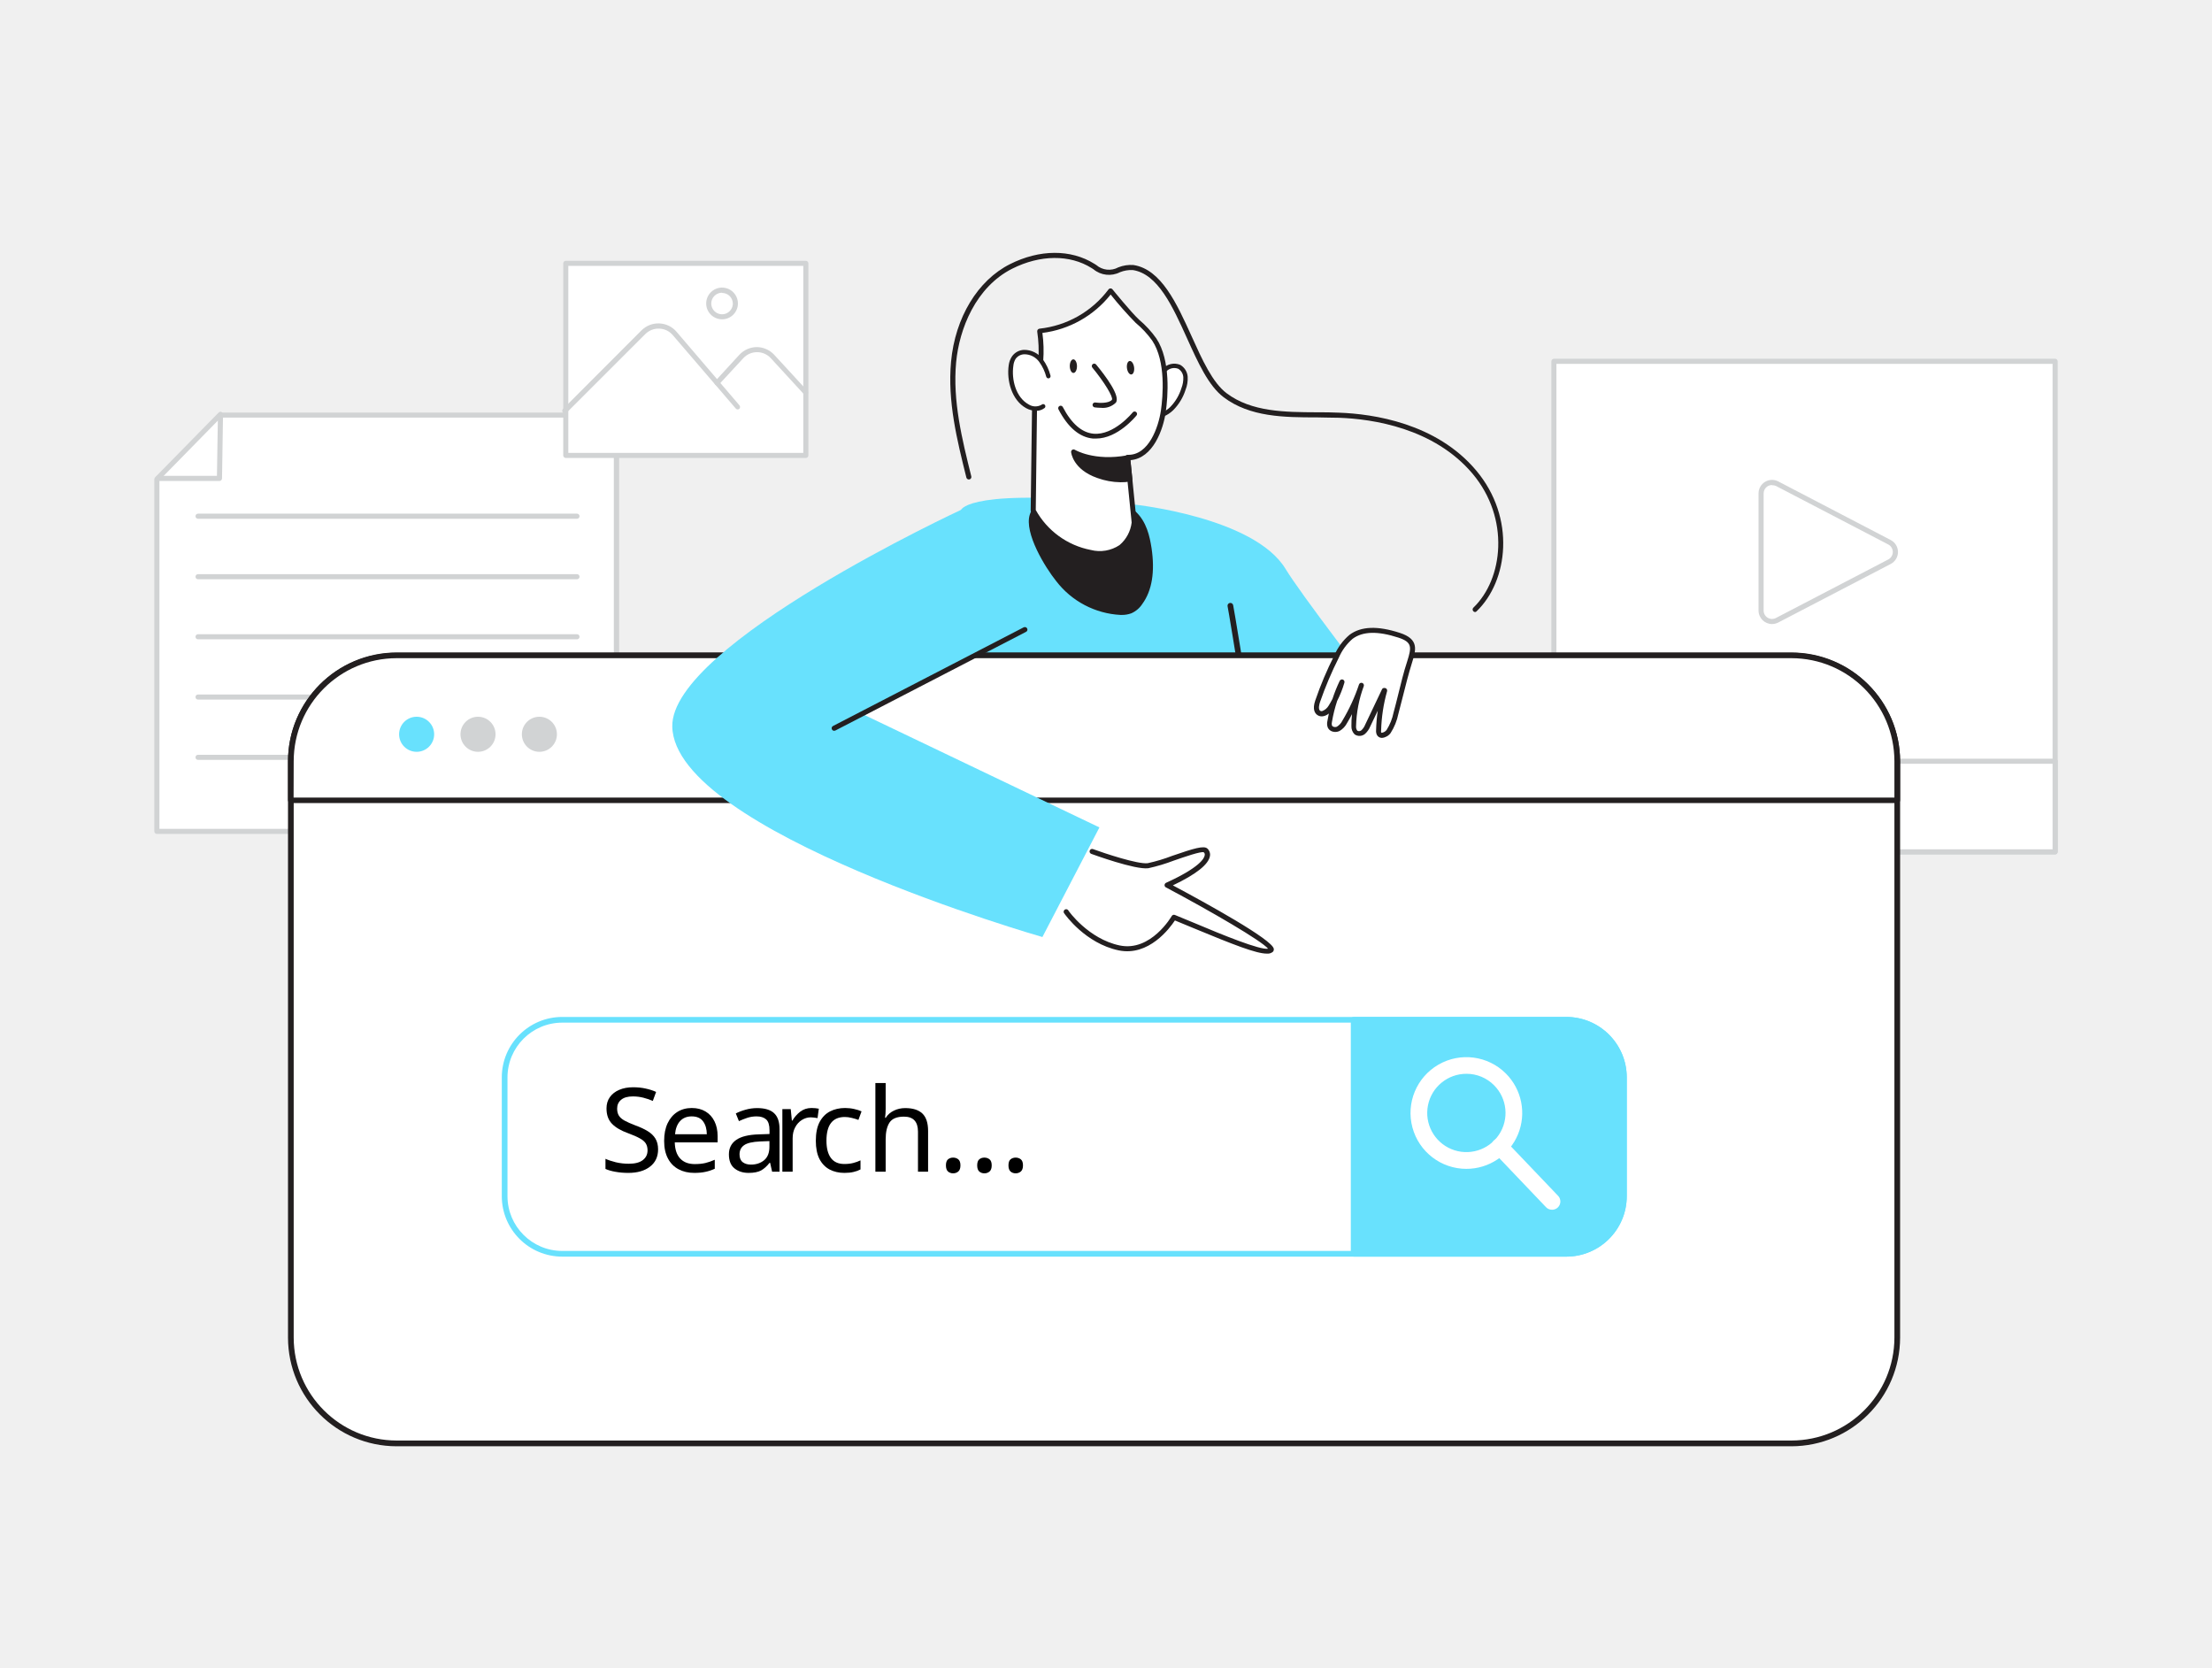
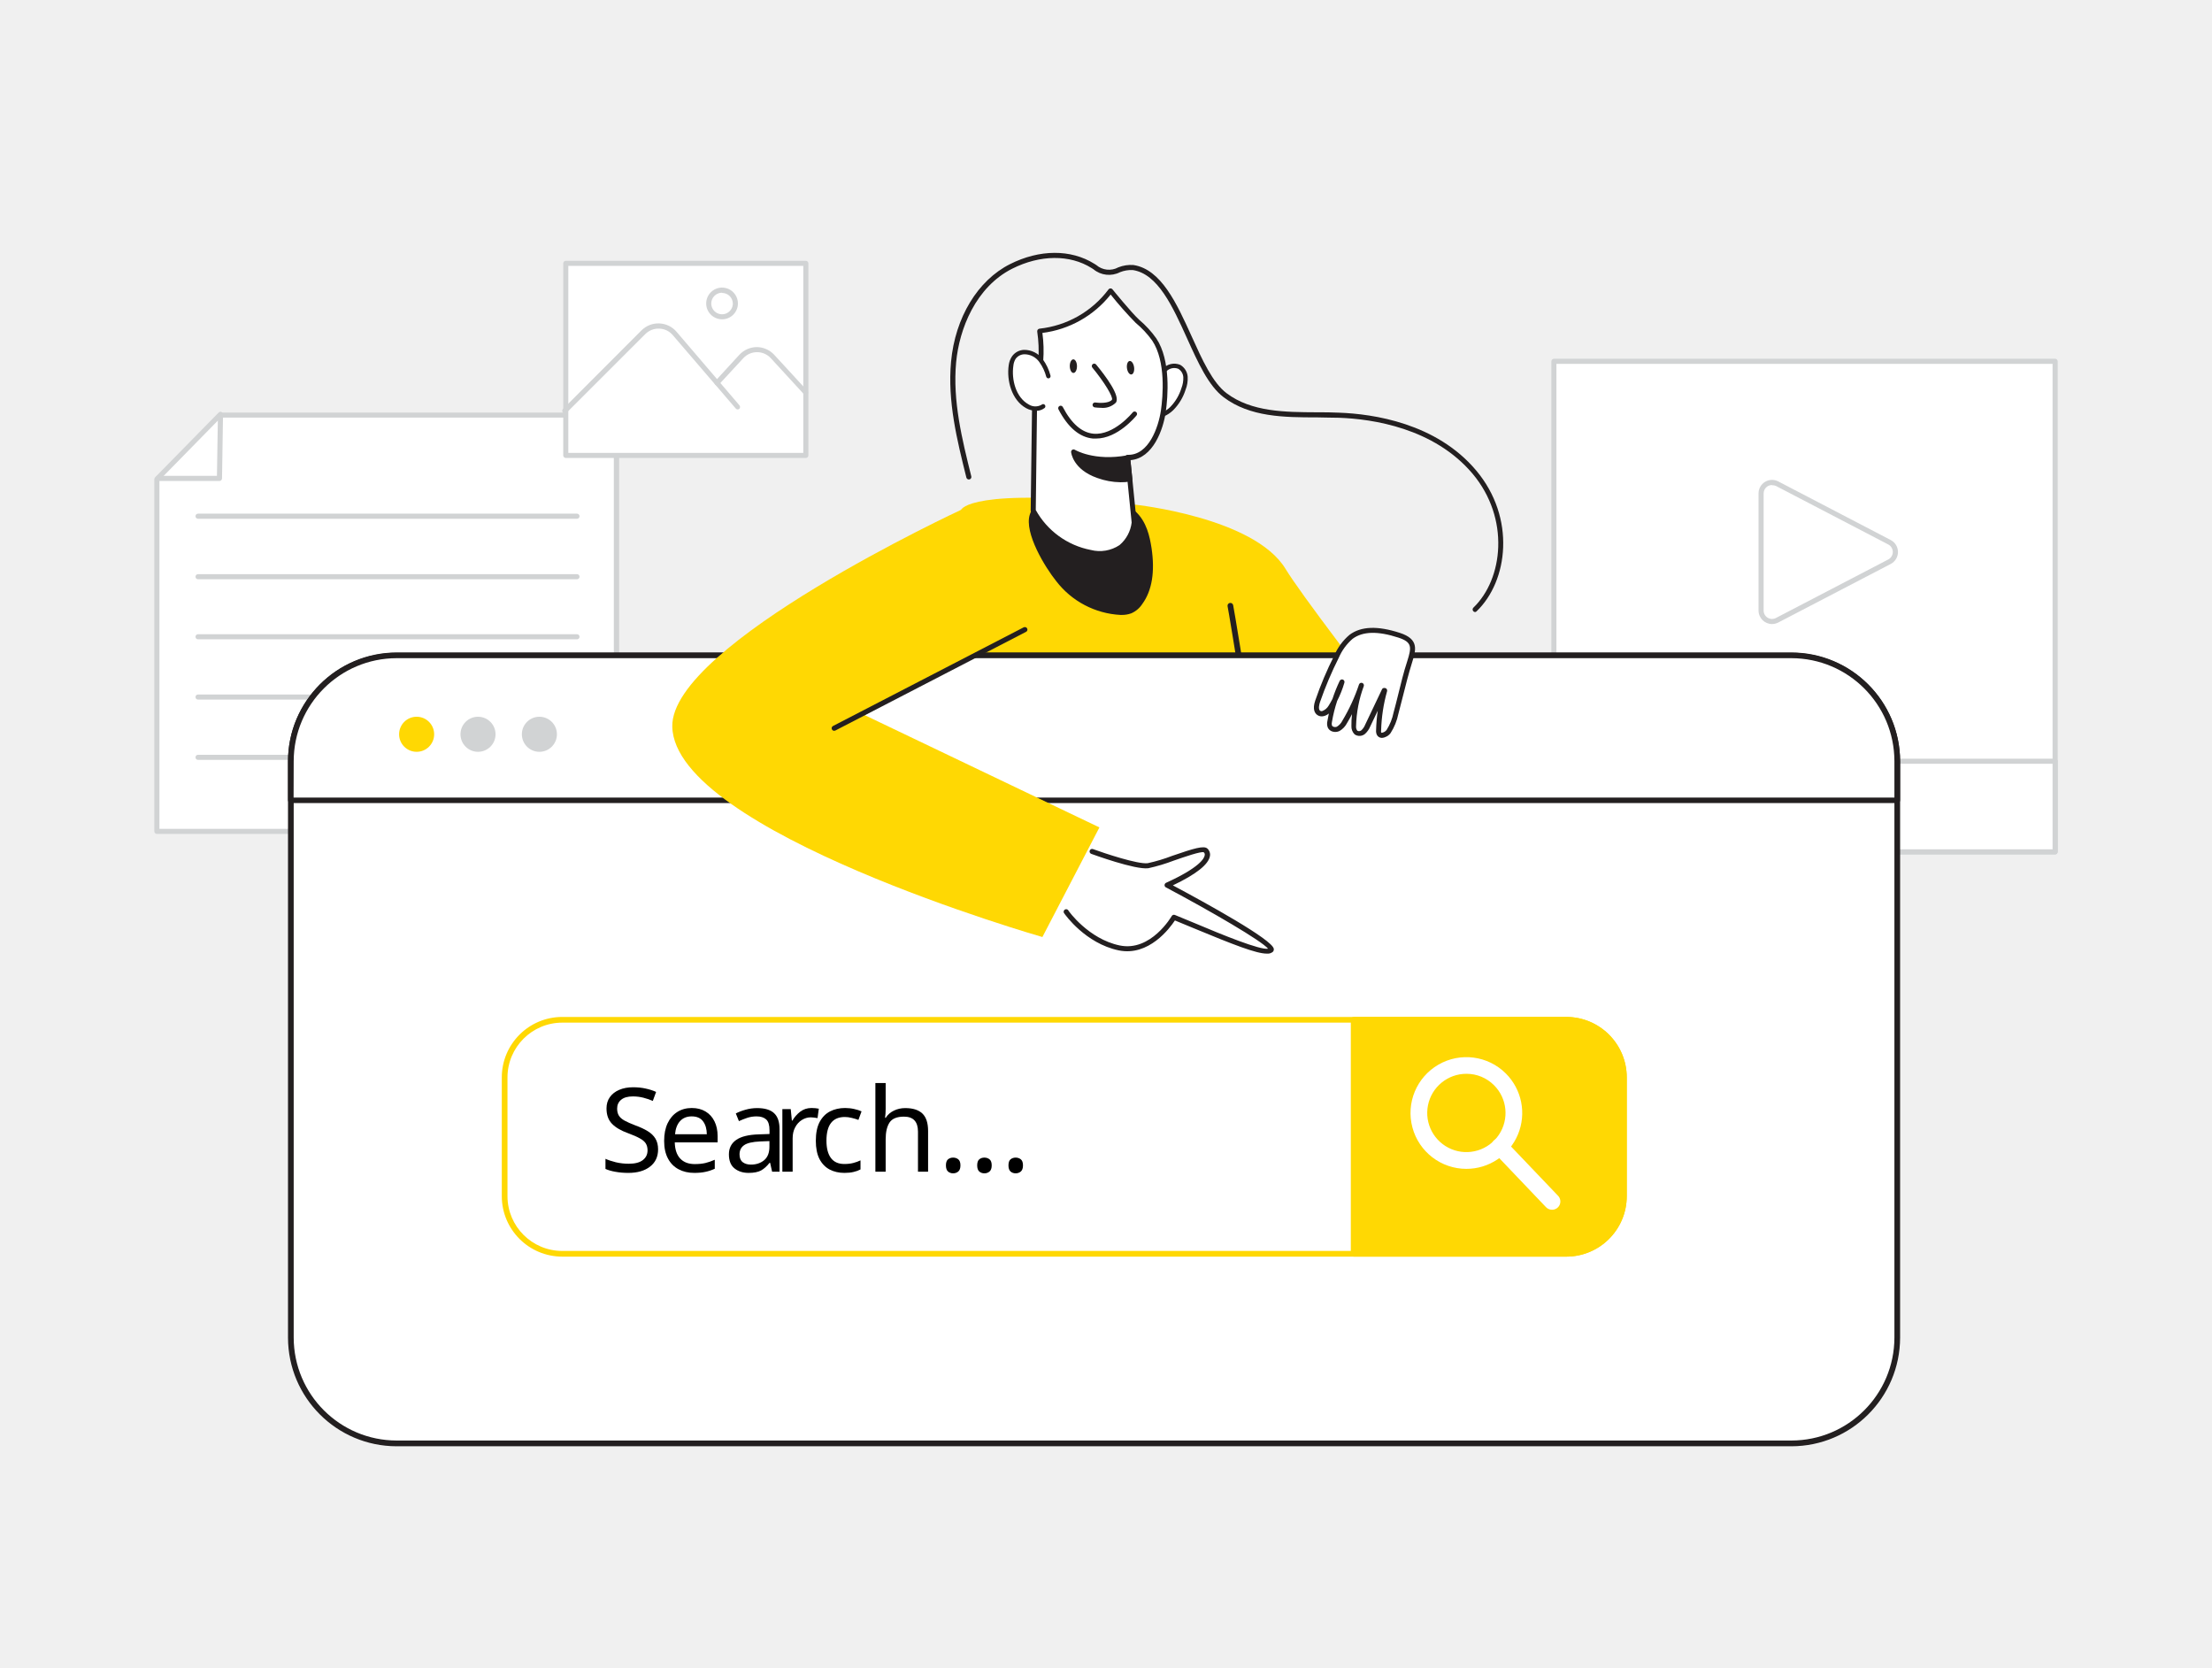
<svg xmlns="http://www.w3.org/2000/svg" viewBox="0 0 400 300" width="406" height="306" class="illustration styles_illustrationTablet__1DWOa">
  <g id="_018" data-name="018">
    <rect x="280.99" y="64.59" width="90.64" height="88.7" fill="#fff" />
    <path d="M371.63,153.75H281a.46.46,0,0,1-.46-.46V64.59a.46.46,0,0,1,.46-.46h90.64a.47.47,0,0,1,.46.46v88.7A.47.47,0,0,1,371.63,153.75Zm-90.18-.92h89.72V65.05H281.45Z" fill="#d1d3d4" />
    <rect x="280.99" y="136.9" width="90.64" height="16.39" fill="#fff" />
    <path d="M371.63,153.75H281a.46.46,0,0,1-.46-.46V136.9a.45.45,0,0,1,.46-.46h90.64a.46.46,0,0,1,.46.46v16.39A.47.47,0,0,1,371.63,153.75Zm-90.18-.92h89.72V137.36H281.45Z" fill="#d1d3d4" />
    <polygon points="111.5 149.59 28.37 149.59 28.37 85.9 39.73 74.31 111.5 74.31 111.5 149.59" fill="#fff" />
    <path d="M111.5,150.05H28.37a.46.46,0,0,1-.46-.46V85.9a.48.48,0,0,1,.13-.32L39.4,74a.47.47,0,0,1,.33-.14H111.5a.46.46,0,0,1,.46.46v75.28A.45.45,0,0,1,111.5,150.05Zm-82.67-.92H111V74.77H39.93L28.83,86.09Z" fill="#d1d3d4" />
    <path d="M104.34,93.06H35.81a.46.46,0,0,1,0-.92h68.53a.46.46,0,1,1,0,.92Z" fill="#d1d3d4" />
    <path d="M104.34,104H35.81a.46.46,0,1,1,0-.92h68.53a.46.46,0,1,1,0,.92Z" fill="#d1d3d4" />
    <path d="M104.34,114.86H35.81a.46.46,0,1,1,0-.92h68.53a.46.46,0,1,1,0,.92Z" fill="#d1d3d4" />
    <path d="M104.34,125.76H35.81a.46.46,0,0,1-.46-.46.45.45,0,0,1,.46-.46h68.53a.46.46,0,0,1,.47.46A.47.47,0,0,1,104.34,125.76Z" fill="#d1d3d4" />
    <path d="M104.34,136.66H35.81a.46.46,0,0,1-.46-.46.45.45,0,0,1,.46-.46h68.53a.46.46,0,0,1,.47.46A.47.47,0,0,1,104.34,136.66Z" fill="#d1d3d4" />
    <path d="M39.69,86.23H28.51a.47.47,0,0,1,0-.93H39.23l.18-11.13a.49.49,0,0,1,.47-.46.47.47,0,0,1,.45.47l-.18,11.59A.47.47,0,0,1,39.69,86.23Z" fill="#d1d3d4" />
-     <path d="M205.25,90.51s21.52,2.27,27.2,11.59,46.37,60.65,46.37,60.65l-107-.68s-5.56-58.26,2-70.67C173.89,91.4,175.37,87.24,205.25,90.51Z" fill="#68e1fd" />
+     <path d="M205.25,90.51s21.52,2.27,27.2,11.59,46.37,60.65,46.37,60.65l-107-.68s-5.56-58.26,2-70.67C173.89,91.4,175.37,87.24,205.25,90.51Z" fill="#ffd803" />
    <path d="M191.31,104.07A15.28,15.28,0,0,0,202.63,110a4.66,4.66,0,0,0,1.7-.22,4.21,4.21,0,0,0,1.83-1.54c2-2.76,2.09-6.46,1.58-9.82-.35-2.37-1-4.84-2.83-6.42-2.1-1.86-5.15-2-8-2.12s-9.29-.88-10.35,2.57C185.63,95.62,189.46,101.77,191.31,104.07Z" fill="#231f20" />
    <path d="M202.8,110.45h-.18A15.69,15.69,0,0,1,191,104.34h0c-2-2.48-5.81-8.69-4.79-12s6.41-3.1,9.63-2.93l1.16,0c3.11.09,6.09.33,8.23,2.23s2.68,4.68,3,6.68c.65,4.33.09,7.74-1.66,10.14a4.55,4.55,0,0,1-2,1.7A5,5,0,0,1,202.8,110.45Zm-11.15-6.66a14.81,14.81,0,0,0,11,5.78,4.22,4.22,0,0,0,1.55-.2,3.72,3.72,0,0,0,1.63-1.38c1.61-2.21,2.11-5.41,1.5-9.5-.28-1.87-.87-4.54-2.69-6.15s-4.73-1.92-7.68-2l-1.18,0c-3-.15-7.91-.4-8.74,2.31-.91,3,2.8,8.93,4.63,11.2Z" fill="#231f20" />
    <path d="M209.16,68.74a7.3,7.3,0,0,1,1.41-2.6,2.43,2.43,0,0,1,2.71-.64,2.28,2.28,0,0,1,1.13,1.84,5.07,5.07,0,0,1-.36,2.2,8.75,8.75,0,0,1-2.15,3.52,5.07,5.07,0,0,1-3.77,1.48" fill="#fff" />
    <path d="M208.42,75h-.32a.4.4,0,0,1-.36-.43.37.37,0,0,1,.42-.37,4.7,4.7,0,0,0,3.47-1.36,8.42,8.42,0,0,0,2-3.37,4.93,4.93,0,0,0,.35-2,1.91,1.91,0,0,0-.92-1.53,2,2,0,0,0-2.24.57,6.74,6.74,0,0,0-1.32,2.46.4.4,0,0,1-.75-.28,7.4,7.4,0,0,1,1.5-2.74,2.82,2.82,0,0,1,3.17-.72,2.72,2.72,0,0,1,1.35,2.15,5.54,5.54,0,0,1-.39,2.38,9.13,9.13,0,0,1-2.24,3.68A5.55,5.55,0,0,1,208.42,75Z" fill="#231f20" />
    <path d="M203.92,82l1.18,11.79s-.57,6.7-7.94,5.37a14.92,14.92,0,0,1-10.32-7.56s.28-21.14.27-21.15c0-.86,1.75-3.82.91-11.29a18.28,18.28,0,0,0,12.81-7.3s3.42,4.22,4.86,5.52a18.28,18.28,0,0,1,3,3.31c2.27,3.43,2.19,9,1.64,13C209.9,76.91,208,82.07,203.92,82Z" fill="#fff" />
    <path d="M199,99.78a11.07,11.07,0,0,1-1.92-.18,15.17,15.17,0,0,1-10.65-7.82.46.46,0,0,1-.05-.2s.28-21,.28-21.14a3.64,3.64,0,0,1,.24-1.14,23.71,23.71,0,0,0,.66-10.1.52.52,0,0,1,.1-.34.53.53,0,0,1,.31-.17,18,18,0,0,0,12.48-7.09.46.46,0,0,1,.74,0s3.41,4.2,4.8,5.47a18.32,18.32,0,0,1,3.11,3.38c2.66,4,2.08,10.63,1.71,13.28-.45,3.16-2.29,8.41-6.39,8.73l1.13,11.3A7.18,7.18,0,0,1,203,98.54,6.44,6.44,0,0,1,199,99.78Zm-11.7-8.3a14.52,14.52,0,0,0,9.94,7.22,6.47,6.47,0,0,0,5.21-.88,6.35,6.35,0,0,0,2.19-4.08L203.46,82a.52.52,0,0,1,.12-.36.5.5,0,0,1,.35-.14c3.8.11,5.55-5,6-8,.36-2.55.93-8.88-1.57-12.65a17.12,17.12,0,0,0-3-3.22,66.69,66.69,0,0,1-4.52-5.11,18.73,18.73,0,0,1-12.34,6.94,24.43,24.43,0,0,1-.74,10,4.18,4.18,0,0,0-.21.86S187.57,70.44,187.3,91.48Z" fill="#231f20" />
    <path d="M204.32,85.87a10.46,10.46,0,0,1-5.75-.6c-4.2-1.47-4.44-4.33-4.44-4.33s3.53,2.22,9.79,1Z" fill="#231f20" />
    <path d="M202.61,86.46a12.83,12.83,0,0,1-4.18-.77C194,84.14,193.7,81.1,193.69,81a.46.46,0,0,1,.21-.41.44.44,0,0,1,.47,0s3.48,2.11,9.47,1a.46.46,0,0,1,.34.08.45.45,0,0,1,.18.31l.39,3.8a.45.45,0,0,1-.14.45.49.49,0,0,1-.31.11A9.82,9.82,0,0,1,202.61,86.46Zm-7.77-4.69a6.25,6.25,0,0,0,3.88,3.09,10.84,10.84,0,0,0,5.12.63l-.31-3A16,16,0,0,1,194.84,81.77Z" fill="#231f20" />
    <path d="M197.84,65.49s4.36,5.28,3.56,6.35-3.39.68-3.39.68" fill="#fff" />
    <path d="M199.08,73a9.6,9.6,0,0,1-1.14-.08.46.46,0,0,1-.37-.51.45.45,0,0,1,.51-.37c.6.09,2.44.2,3-.5.25-.49-1.4-3.21-3.55-5.81a.44.44,0,0,1,.68-.56c1.71,2.07,4.45,5.72,3.57,6.9A3.34,3.34,0,0,1,199.08,73Z" fill="#231f20" />
    <ellipse cx="204.43" cy="65.76" rx="0.65" ry="1.23" transform="translate(-6.91 27.68) rotate(-7.62)" fill="#231f20" />
    <ellipse cx="194.1" cy="65.47" rx="0.65" ry="1.23" transform="translate(-0.75 2.27) rotate(-0.67)" fill="#231f20" />
    <path d="M189.53,67.28a8.43,8.43,0,0,0-1.32-2.81,3.74,3.74,0,0,0-3.06-1.55,2.42,2.42,0,0,0-1.87,1,3.43,3.43,0,0,0-.48,1.41c-.38,2.62.49,6,3,7.39a2.61,2.61,0,0,0,2.78,0" fill="#fff" />
    <path d="M187.32,73.54a3.79,3.79,0,0,1-1.75-.47c-2.62-1.44-3.57-5-3.16-7.8A3.73,3.73,0,0,1,183,63.7a2.79,2.79,0,0,1,2.17-1.18,4.15,4.15,0,0,1,3.4,1.71,8.73,8.73,0,0,1,1.39,2.93.4.4,0,0,1-.27.5.4.4,0,0,1-.49-.27,8.05,8.05,0,0,0-1.26-2.67,3.3,3.3,0,0,0-2.72-1.4,2,2,0,0,0-1.56.82,2.89,2.89,0,0,0-.41,1.24c-.37,2.52.45,5.73,2.75,7a2.26,2.26,0,0,0,2.35.07.4.4,0,1,1,.48.63A2.4,2.4,0,0,1,187.32,73.54Z" fill="#231f20" />
    <path d="M230.37,157.84a.52.52,0,0,1-.51-.43c-2.62-16.37-7.64-47.56-7.87-48.5a.51.51,0,0,1,.37-.62.52.52,0,0,1,.63.37c.3,1.22,7.58,46.65,7.89,48.58a.52.52,0,0,1-.43.59Z" fill="#231f20" />
    <polygon points="198.39 125.81 185.45 125.94 185.04 121.25 197.46 121.1 198.39 125.81" fill="#fff" />
    <path d="M343.09,136.9V241.12a19.14,19.14,0,0,1-19.15,19.13H71.73A19.12,19.12,0,0,1,52.6,241.12V136.9a19.13,19.13,0,0,1,19.13-19.14H323.94A19.15,19.15,0,0,1,343.09,136.9Z" fill="#fff" />
    <path d="M323.94,260.77H71.73a19.67,19.67,0,0,1-19.65-19.65V136.9a19.67,19.67,0,0,1,19.65-19.66H323.94A19.68,19.68,0,0,1,343.6,136.9V241.12A19.68,19.68,0,0,1,323.94,260.77ZM71.73,118.27A18.65,18.65,0,0,0,53.11,136.9V241.12a18.64,18.64,0,0,0,18.62,18.61H323.94a18.64,18.64,0,0,0,18.63-18.61V136.9a18.65,18.65,0,0,0-18.63-18.63Z" fill="#231f20" />
    <path d="M343.09,136.9v7H52.6v-7a19.13,19.13,0,0,1,19.13-19.14H323.94A19.15,19.15,0,0,1,343.09,136.9Z" fill="#fff" />
    <path d="M343.09,144.47H52.6a.52.52,0,0,1-.52-.52v-7a19.67,19.67,0,0,1,19.65-19.66H323.94A19.68,19.68,0,0,1,343.6,136.9v7A.51.51,0,0,1,343.09,144.47Zm-290-1H342.57V136.9a18.65,18.65,0,0,0-18.63-18.63H71.73A18.65,18.65,0,0,0,53.11,136.9Z" fill="#231f20" />
-     <path d="M283.24,226.48H101.67a10.94,10.94,0,0,1-10.93-10.93V194.07a10.94,10.94,0,0,1,10.93-10.93H283.24a10.94,10.94,0,0,1,10.93,10.93v21.48A10.94,10.94,0,0,1,283.24,226.48ZM101.67,184.17a9.91,9.91,0,0,0-9.9,9.9v21.48a9.91,9.91,0,0,0,9.9,9.9H283.24a9.9,9.9,0,0,0,9.89-9.9V194.07a9.9,9.9,0,0,0-9.89-9.9Z" fill="#68e1fd" />
-     <path d="M293.65,194.07v21.48A10.42,10.42,0,0,1,283.24,226H244.79V183.65h38.45A10.42,10.42,0,0,1,293.65,194.07Z" fill="#68e1fd" />
-     <path d="M283.24,226.48H244.79a.51.51,0,0,1-.52-.51V183.65a.51.51,0,0,1,.52-.51h38.45a10.94,10.94,0,0,1,10.93,10.93v21.48A10.94,10.94,0,0,1,283.24,226.48Zm-37.94-1h37.94a9.9,9.9,0,0,0,9.89-9.9V194.07a9.9,9.9,0,0,0-9.89-9.9H245.3Z" fill="#68e1fd" />
+     <path d="M283.24,226.48H101.67a10.94,10.94,0,0,1-10.93-10.93V194.07a10.94,10.94,0,0,1,10.93-10.93H283.24a10.94,10.94,0,0,1,10.93,10.93v21.48A10.94,10.94,0,0,1,283.24,226.48ZM101.67,184.17a9.91,9.91,0,0,0-9.9,9.9v21.48a9.91,9.91,0,0,0,9.9,9.9H283.24a9.9,9.9,0,0,0,9.89-9.9V194.07a9.9,9.9,0,0,0-9.89-9.9Z" fill="#ffd803" />
+     <path d="M293.65,194.07v21.48A10.42,10.42,0,0,1,283.24,226H244.79V183.65h38.45A10.42,10.42,0,0,1,293.65,194.07Z" fill="#ffd803" />
+     <path d="M283.24,226.48H244.79a.51.51,0,0,1-.52-.51V183.65a.51.51,0,0,1,.52-.51h38.45a10.94,10.94,0,0,1,10.93,10.93v21.48A10.94,10.94,0,0,1,283.24,226.48Zm-37.94-1h37.94a9.9,9.9,0,0,0,9.89-9.9V194.07a9.9,9.9,0,0,0-9.89-9.9H245.3Z" fill="#ffd803" />
    <text transform="translate(108.41 211.12)" font-size="21.1" font-family="MyriadPro-Regular, Myriad Pro">
      <tspan letter-spacing="0.01em">S</tspan>
      <tspan x="10.53" y="0">ea</tspan>
      <tspan x="31.27" y="0" letter-spacing="-0.01em">r</tspan>
      <tspan x="37.96" y="0">ch...</tspan>
    </text>
    <path d="M265.17,210.61a10.1,10.1,0,1,1,7.14-17.24h0a10.1,10.1,0,0,1-7.14,17.24Zm0-17.19a7.08,7.08,0,1,0,5,2.07h0A7,7,0,0,0,265.17,193.42Z" fill="#fff" />
    <path d="M280.66,218a1.48,1.48,0,0,1-1.09-.46l-9.4-9.86a1.5,1.5,0,1,1,2.16-2.07l9.41,9.86a1.49,1.49,0,0,1-1.08,2.53Z" fill="#fff" />
-     <circle cx="75.34" cy="132.03" r="3.17" fill="#68e1fd" />
+     <circle cx="75.34" cy="132.03" r="3.17" fill="#ffd803" />
    <circle cx="86.44" cy="132.03" r="3.17" fill="#d1d3d4" />
    <circle cx="97.54" cy="132.03" r="3.17" fill="#d1d3d4" />
    <path d="M197.51,153.21s7.81,2.86,10.1,2.57,9.54-3.52,10.39-2.76.58,2.86-7,6.29c0,0,19.93,10.58,18.78,11.72s-9.81-2.76-17.54-5.91c0,0-4,6.77-9.91,5.53s-9.53-6.48-9.53-6.48" fill="#fff" />
    <path d="M229.08,171.69c-1.92,0-6-1.6-13.24-4.6l-3.38-1.4c-.92,1.4-4.74,6.55-10.18,5.41-6-1.26-9.67-6.45-9.82-6.67a.46.46,0,1,1,.75-.52c0,.05,3.6,5.11,9.25,6.3s9.39-5.25,9.43-5.32a.46.46,0,0,1,.57-.19l3.73,1.54c4.72,2,11.7,4.85,13.12,4.56-1.16-1.41-10.07-6.62-18.48-11.09a.44.44,0,0,1-.24-.41.47.47,0,0,1,.26-.41c6.07-2.76,6.94-4.43,7-5a.52.52,0,0,0-.17-.52c-.5-.21-3.46.82-5.42,1.5a32.32,32.32,0,0,1-4.61,1.38c-2.38.31-10-2.49-10.32-2.6a.46.46,0,0,1-.27-.59.45.45,0,0,1,.58-.27c2.15.78,8.12,2.77,9.9,2.55A30.33,30.33,0,0,0,212,154c3.9-1.35,5.69-1.88,6.33-1.31a1.44,1.44,0,0,1,.47,1.33c-.23,1.53-2.49,3.32-6.71,5.33,6,3.2,18,9.8,18.25,11.47a.64.64,0,0,1-.17.55A1.46,1.46,0,0,1,229.08,171.69Z" fill="#231f20" />
-     <path d="M173.89,91.4s-52.62,24.38-52.32,39.24c.38,19,66.93,38.05,66.93,38.05l10.31-19.82-42.46-20.31,31.39-17.11Z" fill="#68e1fd" />
+     <path d="M173.89,91.4s-52.62,24.38-52.32,39.24c.38,19,66.93,38.05,66.93,38.05l10.31-19.82-42.46-20.31,31.39-17.11Z" fill="#ffd803" />
    <path d="M253.05,114.13c-2.87-.93-6.28-1.52-8.7.29a9.91,9.91,0,0,0-2.62,3.56,64.3,64.3,0,0,0-3.41,8.08c-.25.72-.41,1.68.21,2.11s1.72-.31,2.21-1.1a18.23,18.23,0,0,0,2-4.51,27.12,27.12,0,0,0-2.26,7.14,1.6,1.6,0,0,0,0,.92,1.14,1.14,0,0,0,1.52.4,3.16,3.16,0,0,0,1.17-1.28,33.37,33.37,0,0,0,3-6.62,23.34,23.34,0,0,0-1.42,7.4,1.5,1.5,0,0,0,.4,1.17,1.12,1.12,0,0,0,1.33-.09,3.19,3.19,0,0,0,.79-1.18l3-6.3a29.18,29.18,0,0,0-1.09,7.2,1.08,1.08,0,0,0,.09.59c.34.64,1.33.21,1.76-.38a9.63,9.63,0,0,0,1.33-3.3c.82-3.09,1.53-6.24,2.47-9.29C255.73,116.45,256,115.09,253.05,114.13Z" fill="#fff" />
    <path d="M249.93,132.68h-.09a1,1,0,0,1-.86-.55,1.65,1.65,0,0,1-.14-.83,29.84,29.84,0,0,1,.3-3.53l-1.36,2.85a3.71,3.71,0,0,1-.93,1.33,1.55,1.55,0,0,1-1.89.1,2,2,0,0,1-.58-1.51,15.33,15.33,0,0,1,.11-2.15c-.28.54-.58,1.07-.89,1.59a3.52,3.52,0,0,1-1.36,1.45,1.76,1.76,0,0,1-1.37.08,1.35,1.35,0,0,1-.77-.71,2,2,0,0,1-.06-1.18c.08-.45.17-.9.26-1.35a2.17,2.17,0,0,1-1,.49,1.38,1.38,0,0,1-1.08-.21c-.47-.33-.92-1.05-.38-2.63a63.43,63.43,0,0,1,3.44-8.14,10.12,10.12,0,0,1,2.75-3.73c2.08-1.56,5.07-1.67,9.12-.35,3.51,1.14,2.9,3.1,2.19,5.38-.63,2-1.16,4.12-1.67,6.15-.26,1-.52,2.08-.8,3.11a10.17,10.17,0,0,1-1.4,3.46A2.16,2.16,0,0,1,249.93,132.68Zm.46-9a.45.45,0,0,1,.16,0,.48.48,0,0,1,.28.56,29.17,29.17,0,0,0-1.08,7.08,1.05,1.05,0,0,0,0,.37s.05.06.12.07a1.38,1.38,0,0,0,.87-.51,9.34,9.34,0,0,0,1.26-3.15c.28-1,.54-2.07.8-3.1.51-2.05,1-4.16,1.68-6.2.78-2.51.92-3.42-1.61-4.25h0c-3.75-1.22-6.45-1.14-8.28.22a9.44,9.44,0,0,0-2.49,3.41,65.77,65.77,0,0,0-3.39,8c-.13.38-.38,1.29,0,1.59a.46.46,0,0,0,.38.07,2.29,2.29,0,0,0,1.18-1c.24-.39.47-.79.68-1.2a27.87,27.87,0,0,1,1.31-3.27.47.47,0,0,1,.58-.23.46.46,0,0,1,.27.56,18.74,18.74,0,0,1-1.31,3.3,25.6,25.6,0,0,0-.94,3.79,1.18,1.18,0,0,0,0,.65.41.41,0,0,0,.25.22.84.84,0,0,0,.64,0,2.65,2.65,0,0,0,1-1.1,33,33,0,0,0,3-6.53.45.45,0,0,1,.57-.29.46.46,0,0,1,.3.57,22.37,22.37,0,0,0-1.4,7.25,1.16,1.16,0,0,0,.23.83.66.66,0,0,0,.75-.1,2.84,2.84,0,0,0,.67-1l3-6.31A.45.45,0,0,1,250.39,123.66Z" fill="#231f20" />
    <path d="M205.17,74.09s-7.73,9.73-13.37-1" fill="#fff" />
    <path d="M198.19,78.56l-.54,0c-2.43-.23-4.53-2-6.25-5.29a.46.46,0,0,1,.19-.6.44.44,0,0,1,.6.19c1.57,3,3.43,4.62,5.54,4.82,3.71.35,7.06-3.81,7.1-3.85a.44.44,0,1,1,.69.55C205.38,74.54,202.14,78.56,198.19,78.56Z" fill="#231f20" />
    <path d="M266.76,109.93a.43.43,0,0,1-.33-.14.46.46,0,0,1,0-.65c5.4-5.18,6.64-16.14-.13-24.21-7-8.3-18.11-9.91-24.14-10.13-1.31,0-2.65-.06-4-.07-6,0-12.13-.06-16.87-3.63-2.75-2.06-4.64-6.25-6.64-10.68-2.59-5.72-5.26-11.64-9.81-12.33a5.51,5.51,0,0,0-2.31.39,4.39,4.39,0,0,1-4.81-.54l-.33-.21c-3.93-2.47-9.28-2.43-14.34.11-6.63,3.34-9.59,10.93-10.15,16.92-.65,7,1.07,13.92,2.74,20.63a.46.46,0,0,1-.33.56.47.47,0,0,1-.56-.34c-1.69-6.78-3.43-13.79-2.77-20.94.74-8,4.83-14.72,10.66-17.65,5.34-2.69,11-2.72,15.24-.07l.35.22a3.51,3.51,0,0,0,4,.43,6.15,6.15,0,0,1,2.73-.42c5,.76,7.82,6.91,10.51,12.86,1.95,4.32,3.79,8.4,6.35,10.33,4.5,3.38,10.51,3.41,16.32,3.44,1.36,0,2.71,0,4,.07,6.17.22,17.61,1.88,24.81,10.46s5.76,20,.06,25.46A.44.44,0,0,1,266.76,109.93Z" fill="#231f20" />
    <path d="M150.85,131.4a.46.46,0,0,1-.21-.87l34.48-17.84a.47.47,0,0,1,.62.2.45.45,0,0,1-.2.62l-34.48,17.84A.54.54,0,0,1,150.85,131.4Z" fill="#231f20" />
    <rect x="102.31" y="46.88" width="43.41" height="34.73" fill="#fff" />
    <path d="M145.72,82.07H102.31a.47.47,0,0,1-.46-.46V46.88a.46.46,0,0,1,.46-.46h43.41a.46.46,0,0,1,.46.46V81.61A.47.47,0,0,1,145.72,82.07Zm-42.95-.92h42.49V47.34H102.77Z" fill="#d1d3d4" />
    <path d="M102.13,74a.46.46,0,0,1-.33-.78L116,59a4.32,4.32,0,0,1,6.34.25L133.7,72.53a.47.47,0,0,1,0,.65.45.45,0,0,1-.65-.05L121.67,59.87a3.32,3.32,0,0,0-2.45-1.19,3.37,3.37,0,0,0-2.54,1L102.45,73.9A.44.44,0,0,1,102.13,74Z" fill="#d1d3d4" />
    <path d="M145.73,70.71a.45.45,0,0,1-.34-.15l-6-6.53a3.36,3.36,0,0,0-2.49-1.09h0a3.36,3.36,0,0,0-2.5,1.1L130,68.8a.46.46,0,1,1-.68-.62l4.37-4.76a4.34,4.34,0,0,1,3.18-1.4h0A4.33,4.33,0,0,1,140,63.41l6,6.52a.46.46,0,0,1-.33.78Z" fill="#d1d3d4" />
    <circle cx="130.58" cy="54.17" r="2.4" fill="#fff" />
    <path d="M130.58,57a2.87,2.87,0,1,1,2.86-2.87A2.87,2.87,0,0,1,130.58,57Zm0-4.81a1.95,1.95,0,1,0,1.94,1.94A1.94,1.94,0,0,0,130.58,52.23Z" fill="#d1d3d4" />
    <path d="M341.68,100.83l-20.32,10.58a2,2,0,0,1-2.9-1.76V88.48a2,2,0,0,1,2.9-1.76L341.68,97.3A2,2,0,0,1,341.68,100.83Z" fill="#fff" />
    <path d="M320.44,112.1a2.45,2.45,0,0,1-2.44-2.45V88.48a2.44,2.44,0,0,1,3.57-2.17L341.89,96.9a2.44,2.44,0,0,1,0,4.34l-20.32,10.58A2.52,2.52,0,0,1,320.44,112.1Zm0-25.14a1.52,1.52,0,0,0-1.52,1.52v21.17a1.52,1.52,0,0,0,2.23,1.35l20.31-10.58h0a1.53,1.53,0,0,0,0-2.71L321.15,87.13A1.51,1.51,0,0,0,320.44,87Z" fill="#d1d3d4" />
  </g>
</svg>
